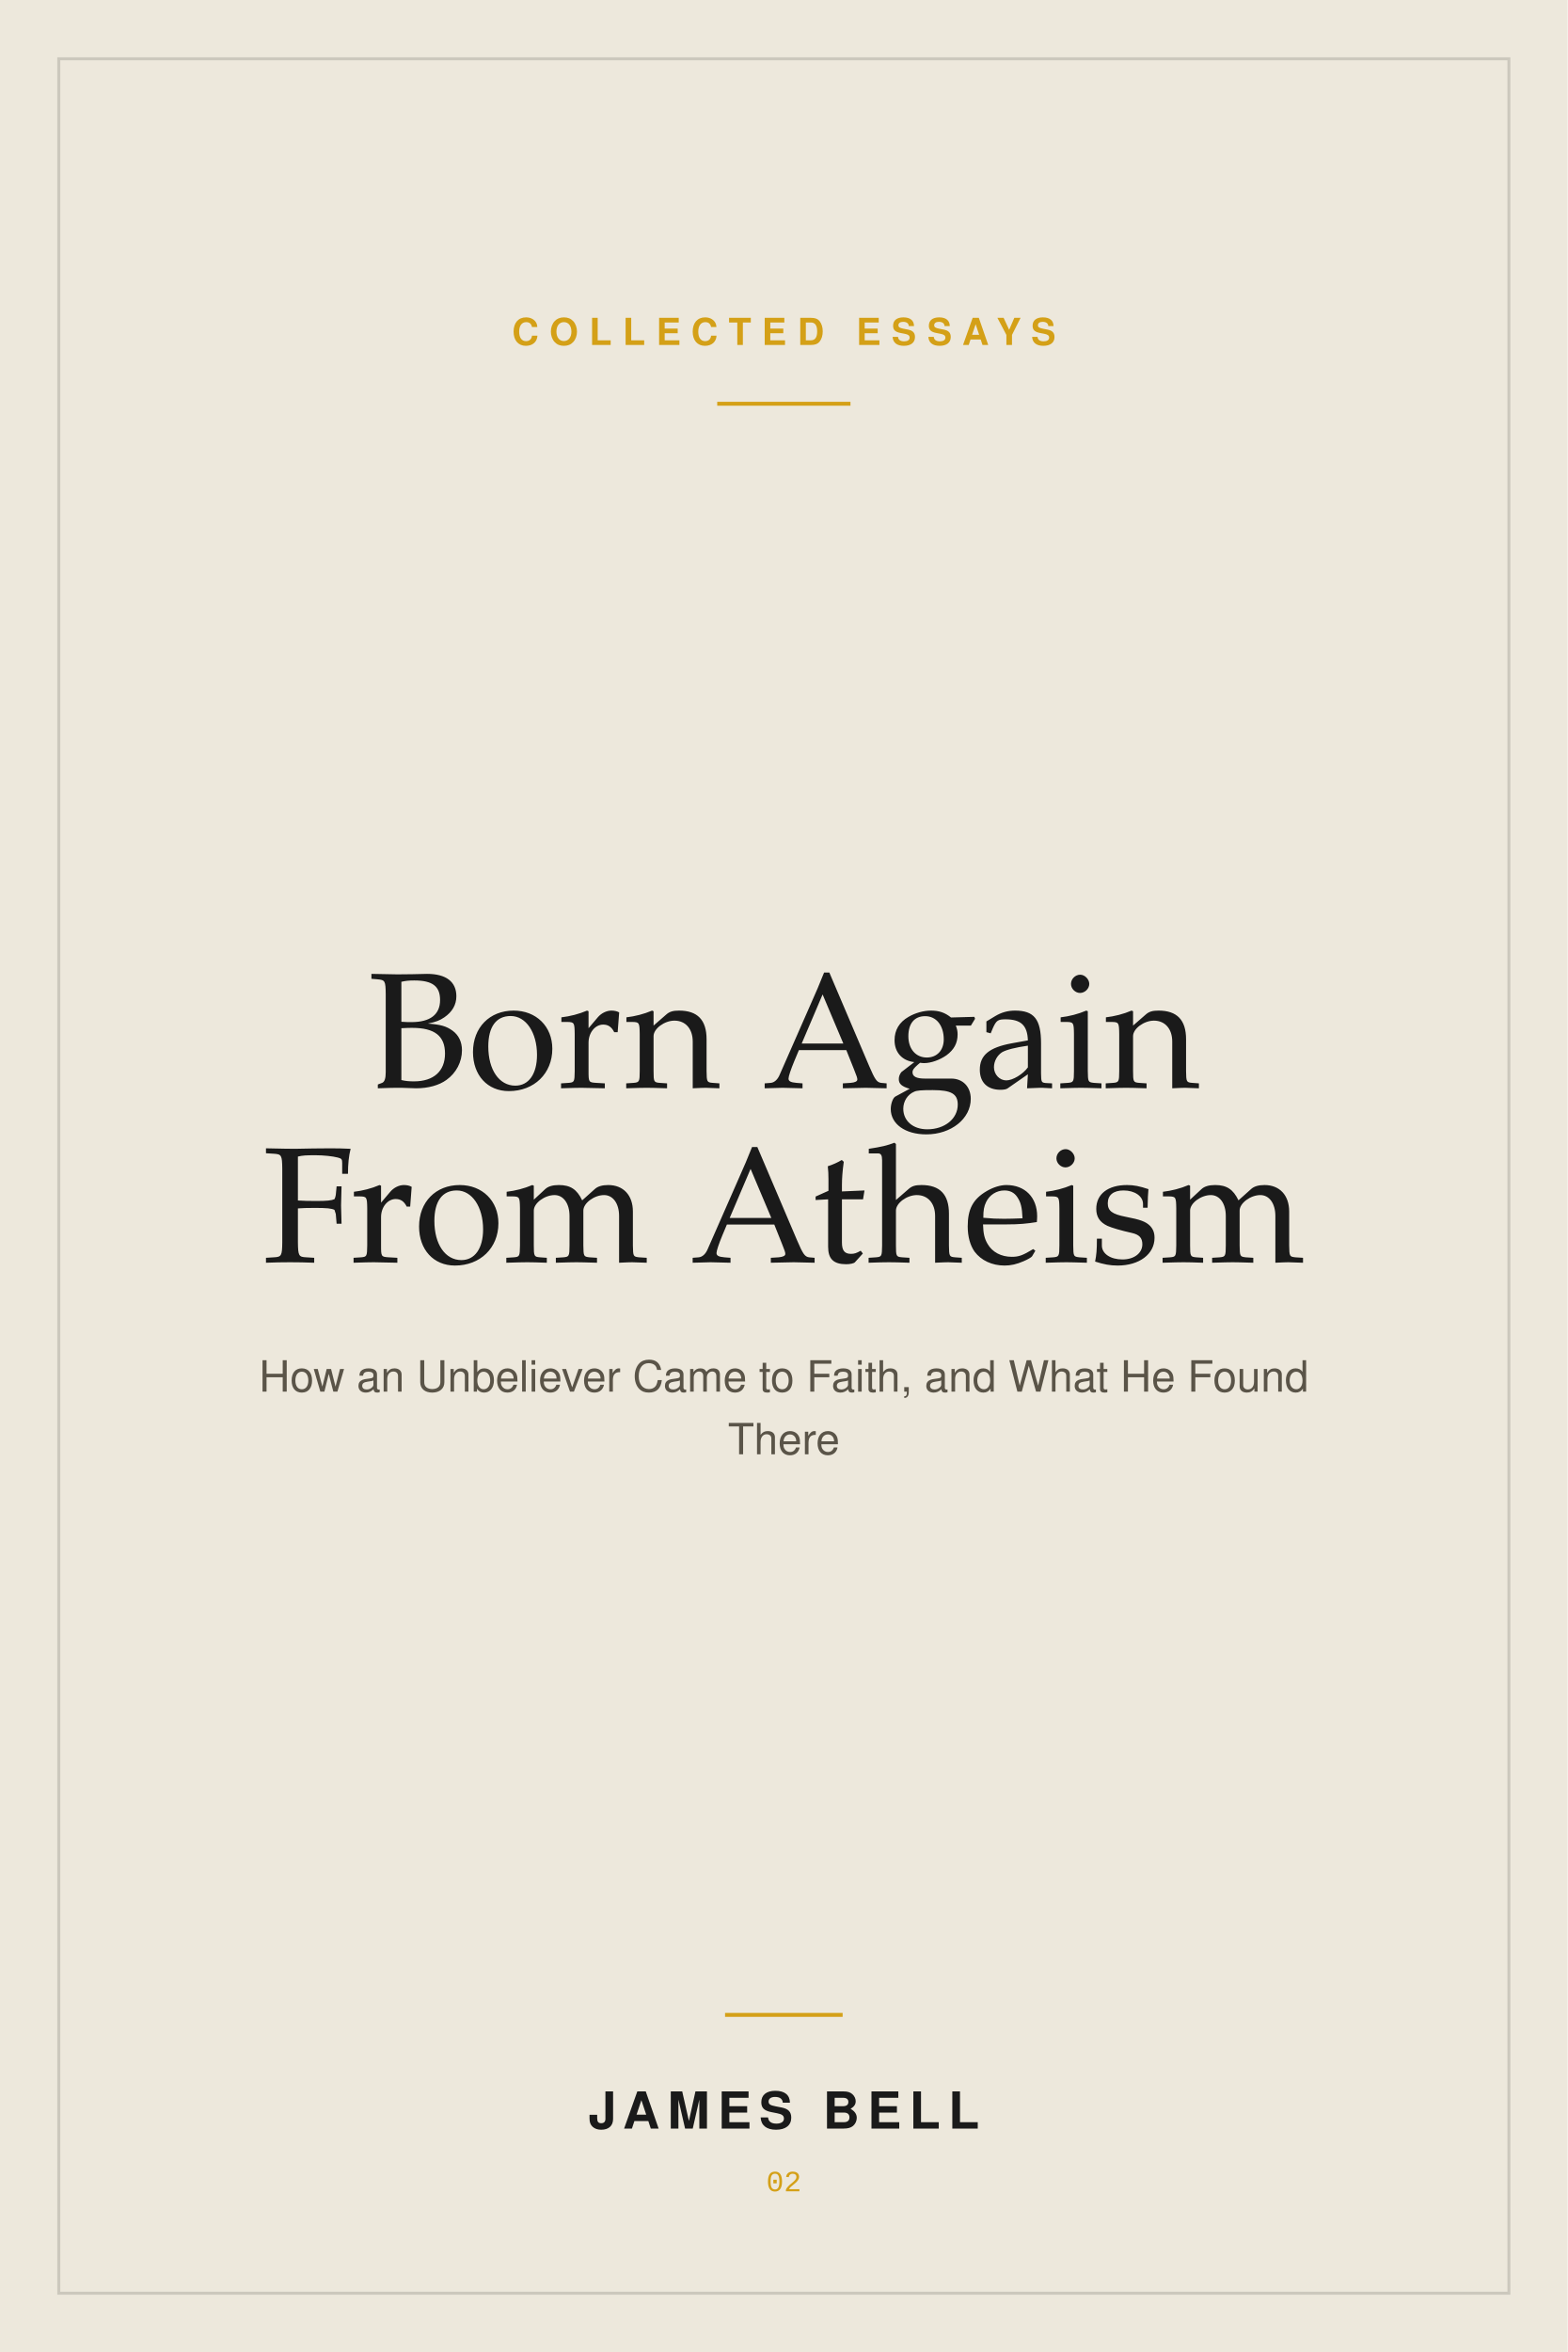
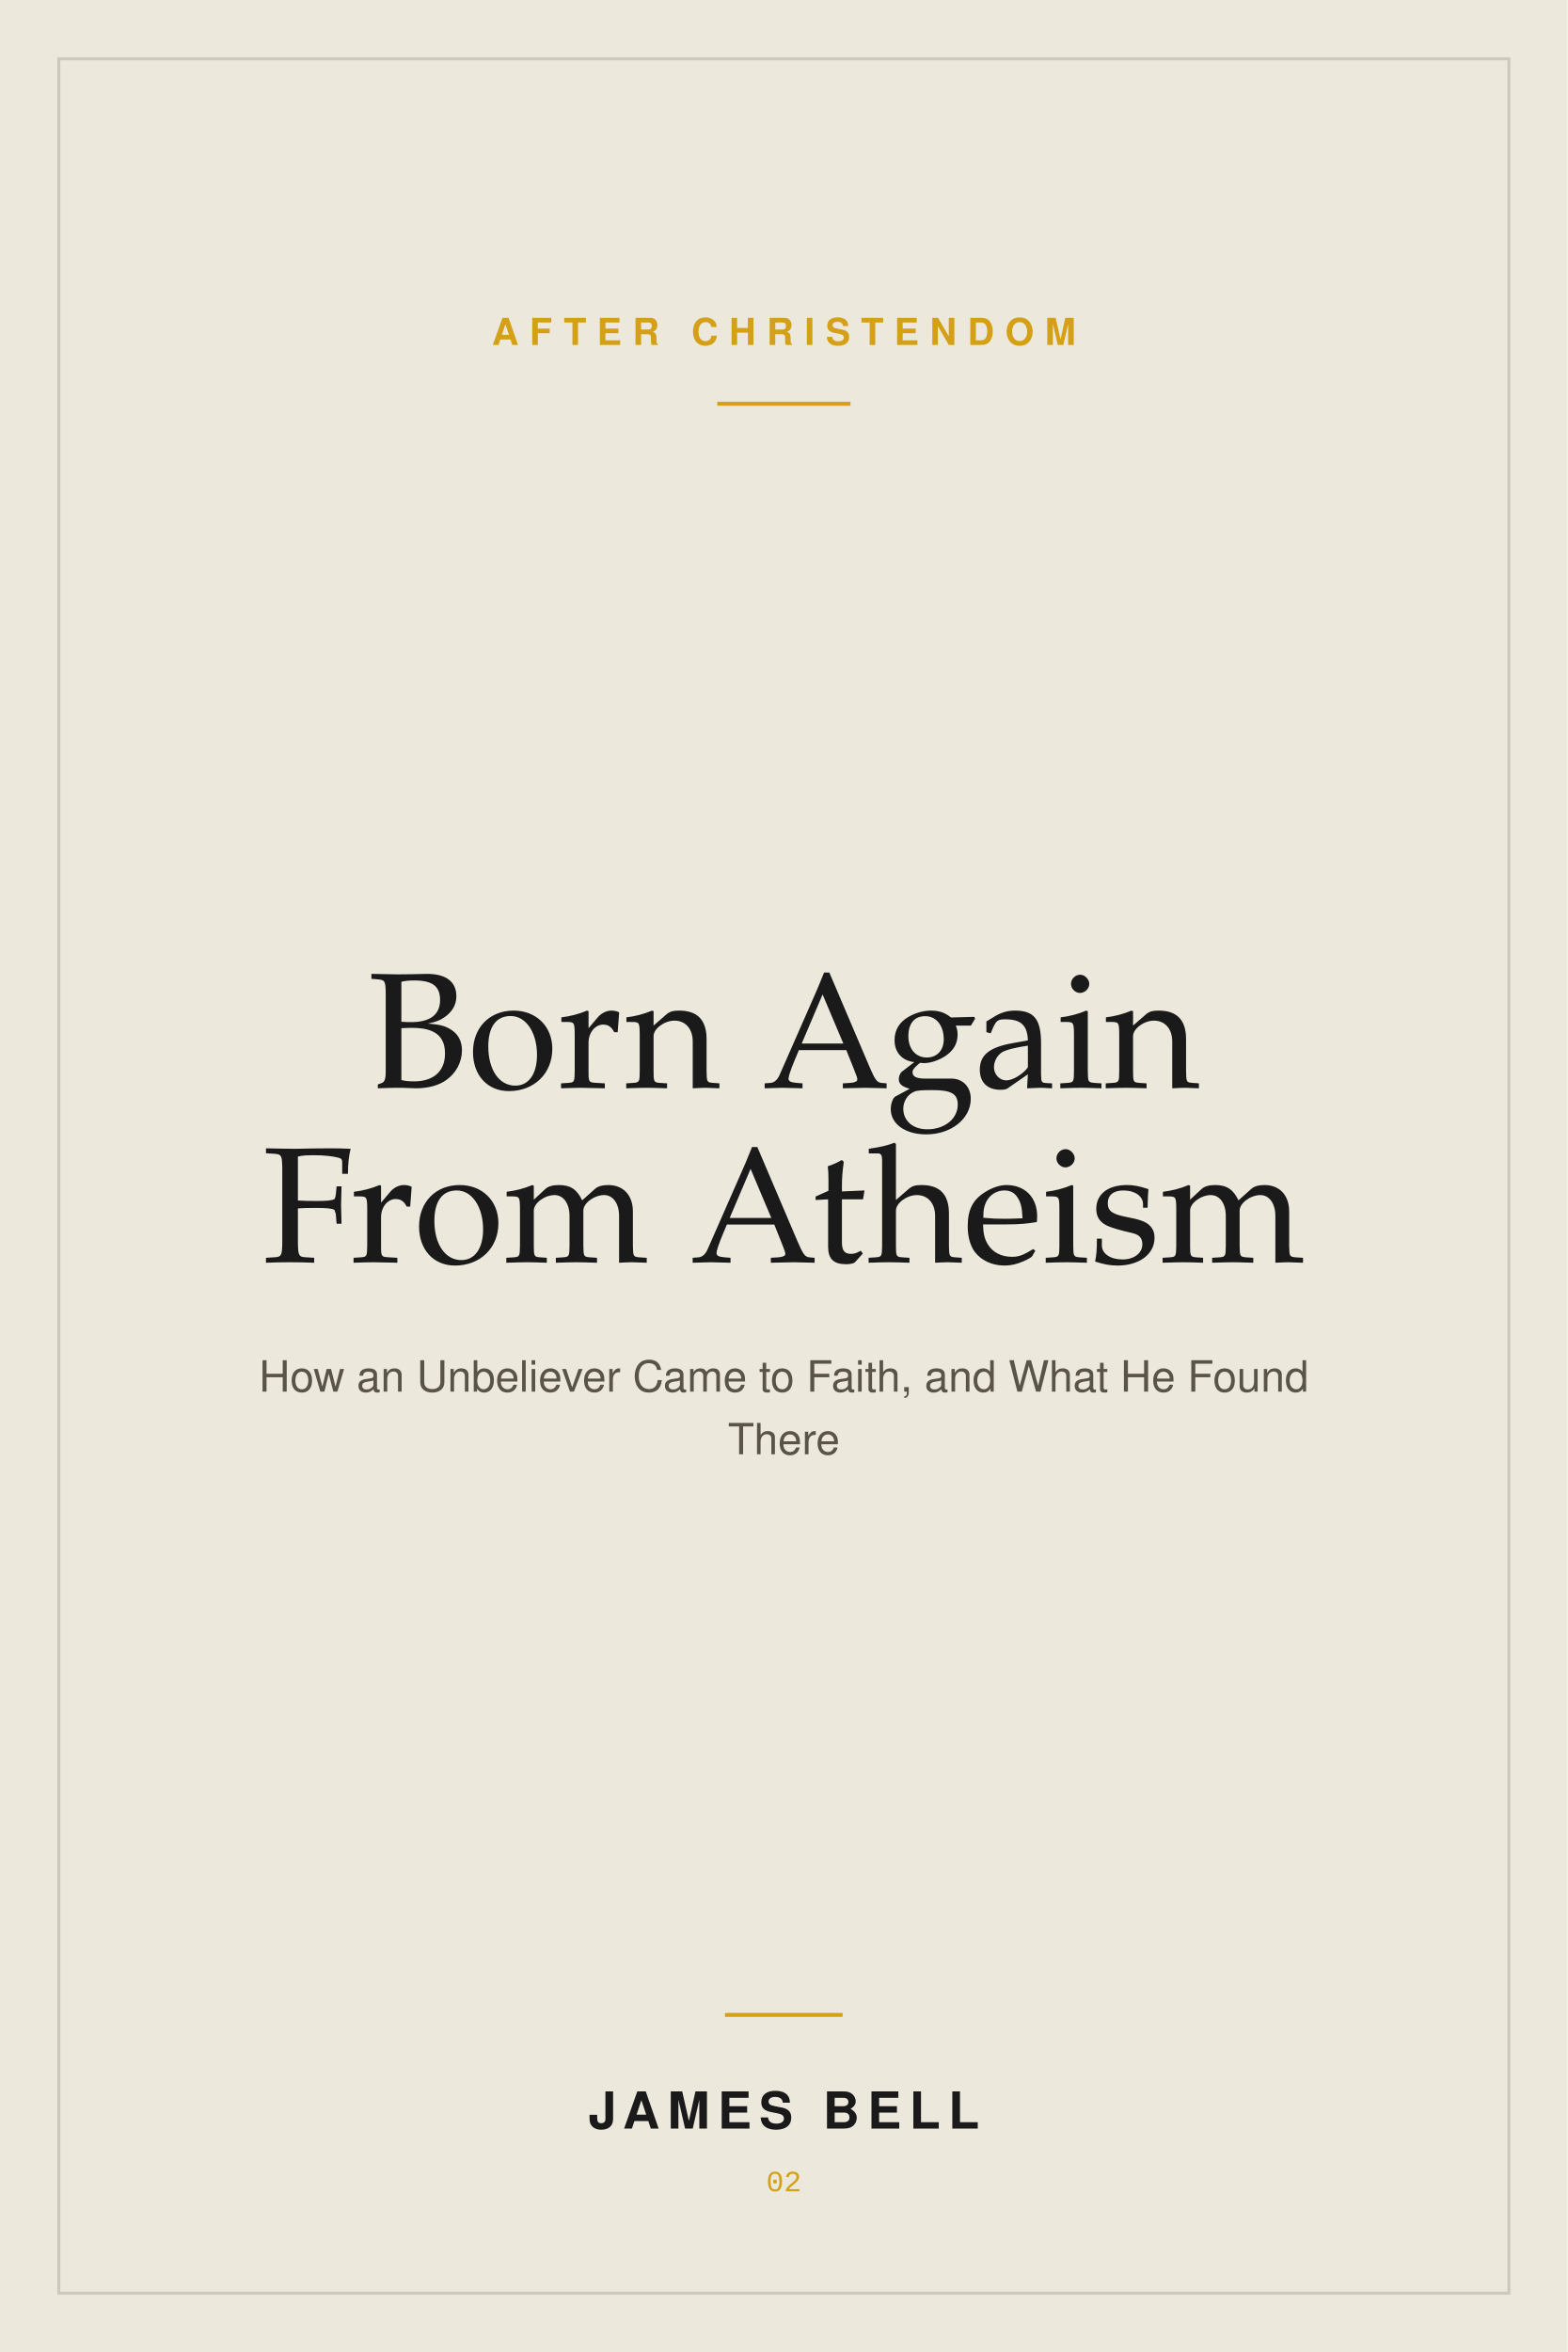
<svg xmlns="http://www.w3.org/2000/svg" width="800" height="1200" viewBox="0 0 800 1200" role="img" aria-label="Born Again From Atheism by James Bell">
  <rect width="800" height="1200" fill="#EDE8DC" />
  <rect x="30" y="30" width="740" height="1140" fill="none" stroke="#1A1A1A" stroke-width="1.5" opacity="0.16" />
-   <text x="400" y="176" text-anchor="middle" font-family="Helvetica, Arial, sans-serif" font-size="19" letter-spacing="5.5" font-weight="700" fill="#D4A017">COLLECTED ESSAYS</text>
+   <text x="400" y="176" text-anchor="middle" font-family="Helvetica, Arial, sans-serif" font-size="19" letter-spacing="5.5" font-weight="700" fill="#D4A017">AFTER CHRISTENDOM</text>
  <line x1="366" y1="206" x2="434" y2="206" stroke="#D4A017" stroke-width="2" />
  <text x="400" y="555" text-anchor="middle" font-family="Palatino, 'Palatino Linotype', Georgia, serif" font-size="84" fill="#1A1A1A">Born Again</text>
  <text x="400" y="644" text-anchor="middle" font-family="Palatino, 'Palatino Linotype', Georgia, serif" font-size="84" fill="#1A1A1A">From Atheism</text>
  <text x="400" y="710" text-anchor="middle" font-family="Helvetica, Arial, sans-serif" font-size="22" fill="#5A5448">How an Unbeliever Came to Faith, and What He Found</text>
  <text x="400" y="742" text-anchor="middle" font-family="Helvetica, Arial, sans-serif" font-size="22" fill="#5A5448">There</text>
  <line x1="370" y1="1028" x2="430" y2="1028" stroke="#D4A017" stroke-width="2" />
  <text x="400" y="1086" text-anchor="middle" font-family="Helvetica, Arial, sans-serif" font-size="26" letter-spacing="4" font-weight="700" fill="#1A1A1A">JAMES BELL</text>
  <text x="400" y="1118" text-anchor="middle" font-family="'JetBrains Mono', 'Courier New', monospace" font-size="15" fill="#D4A017">02</text>
</svg>
